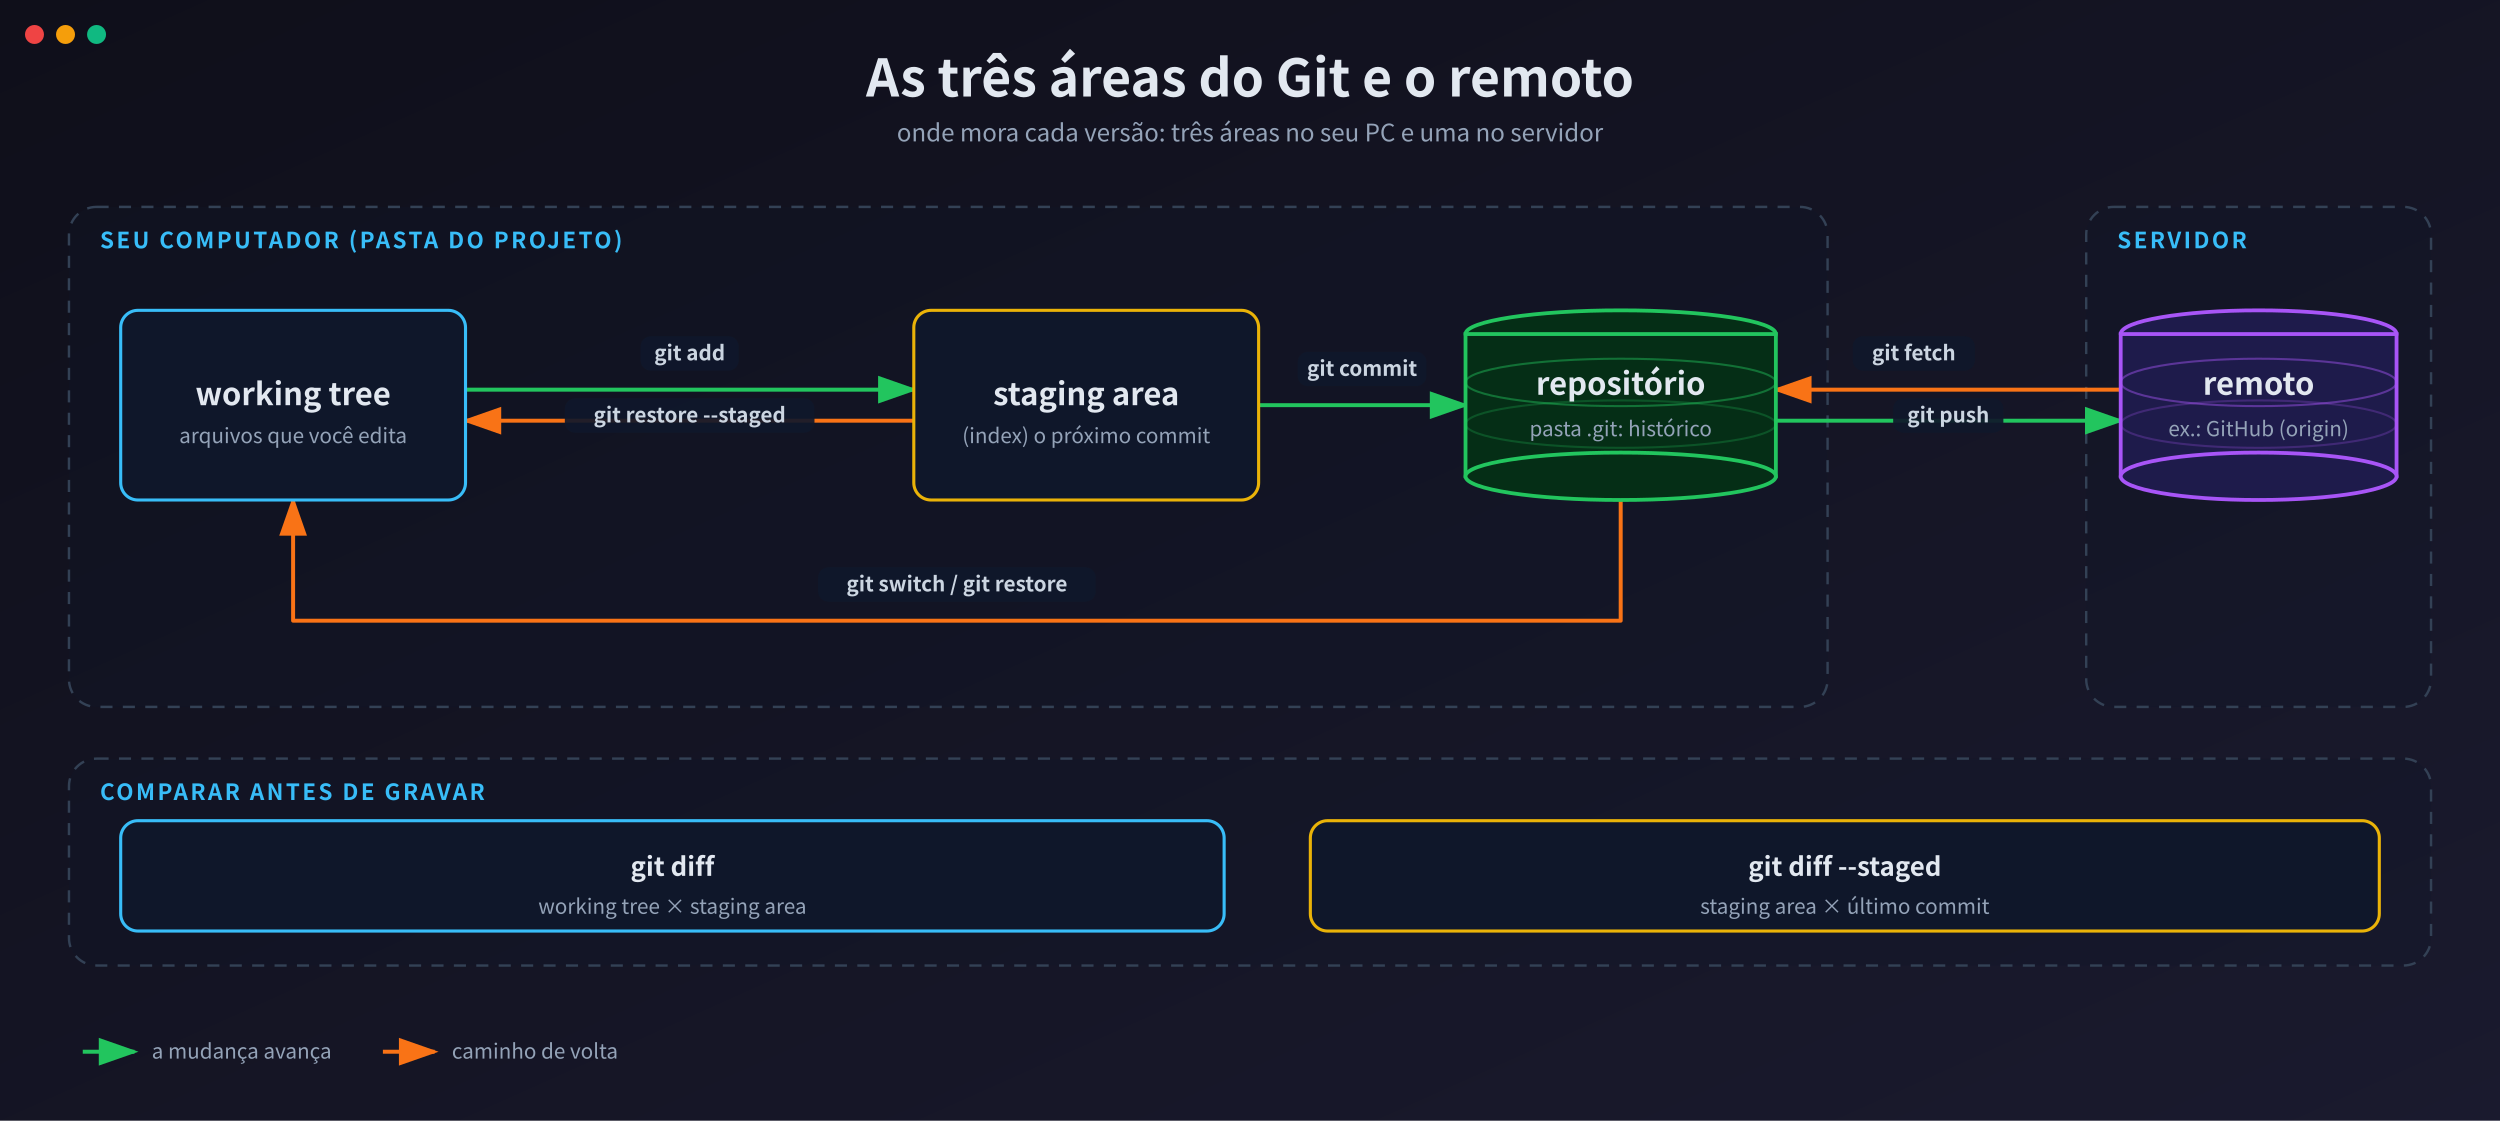
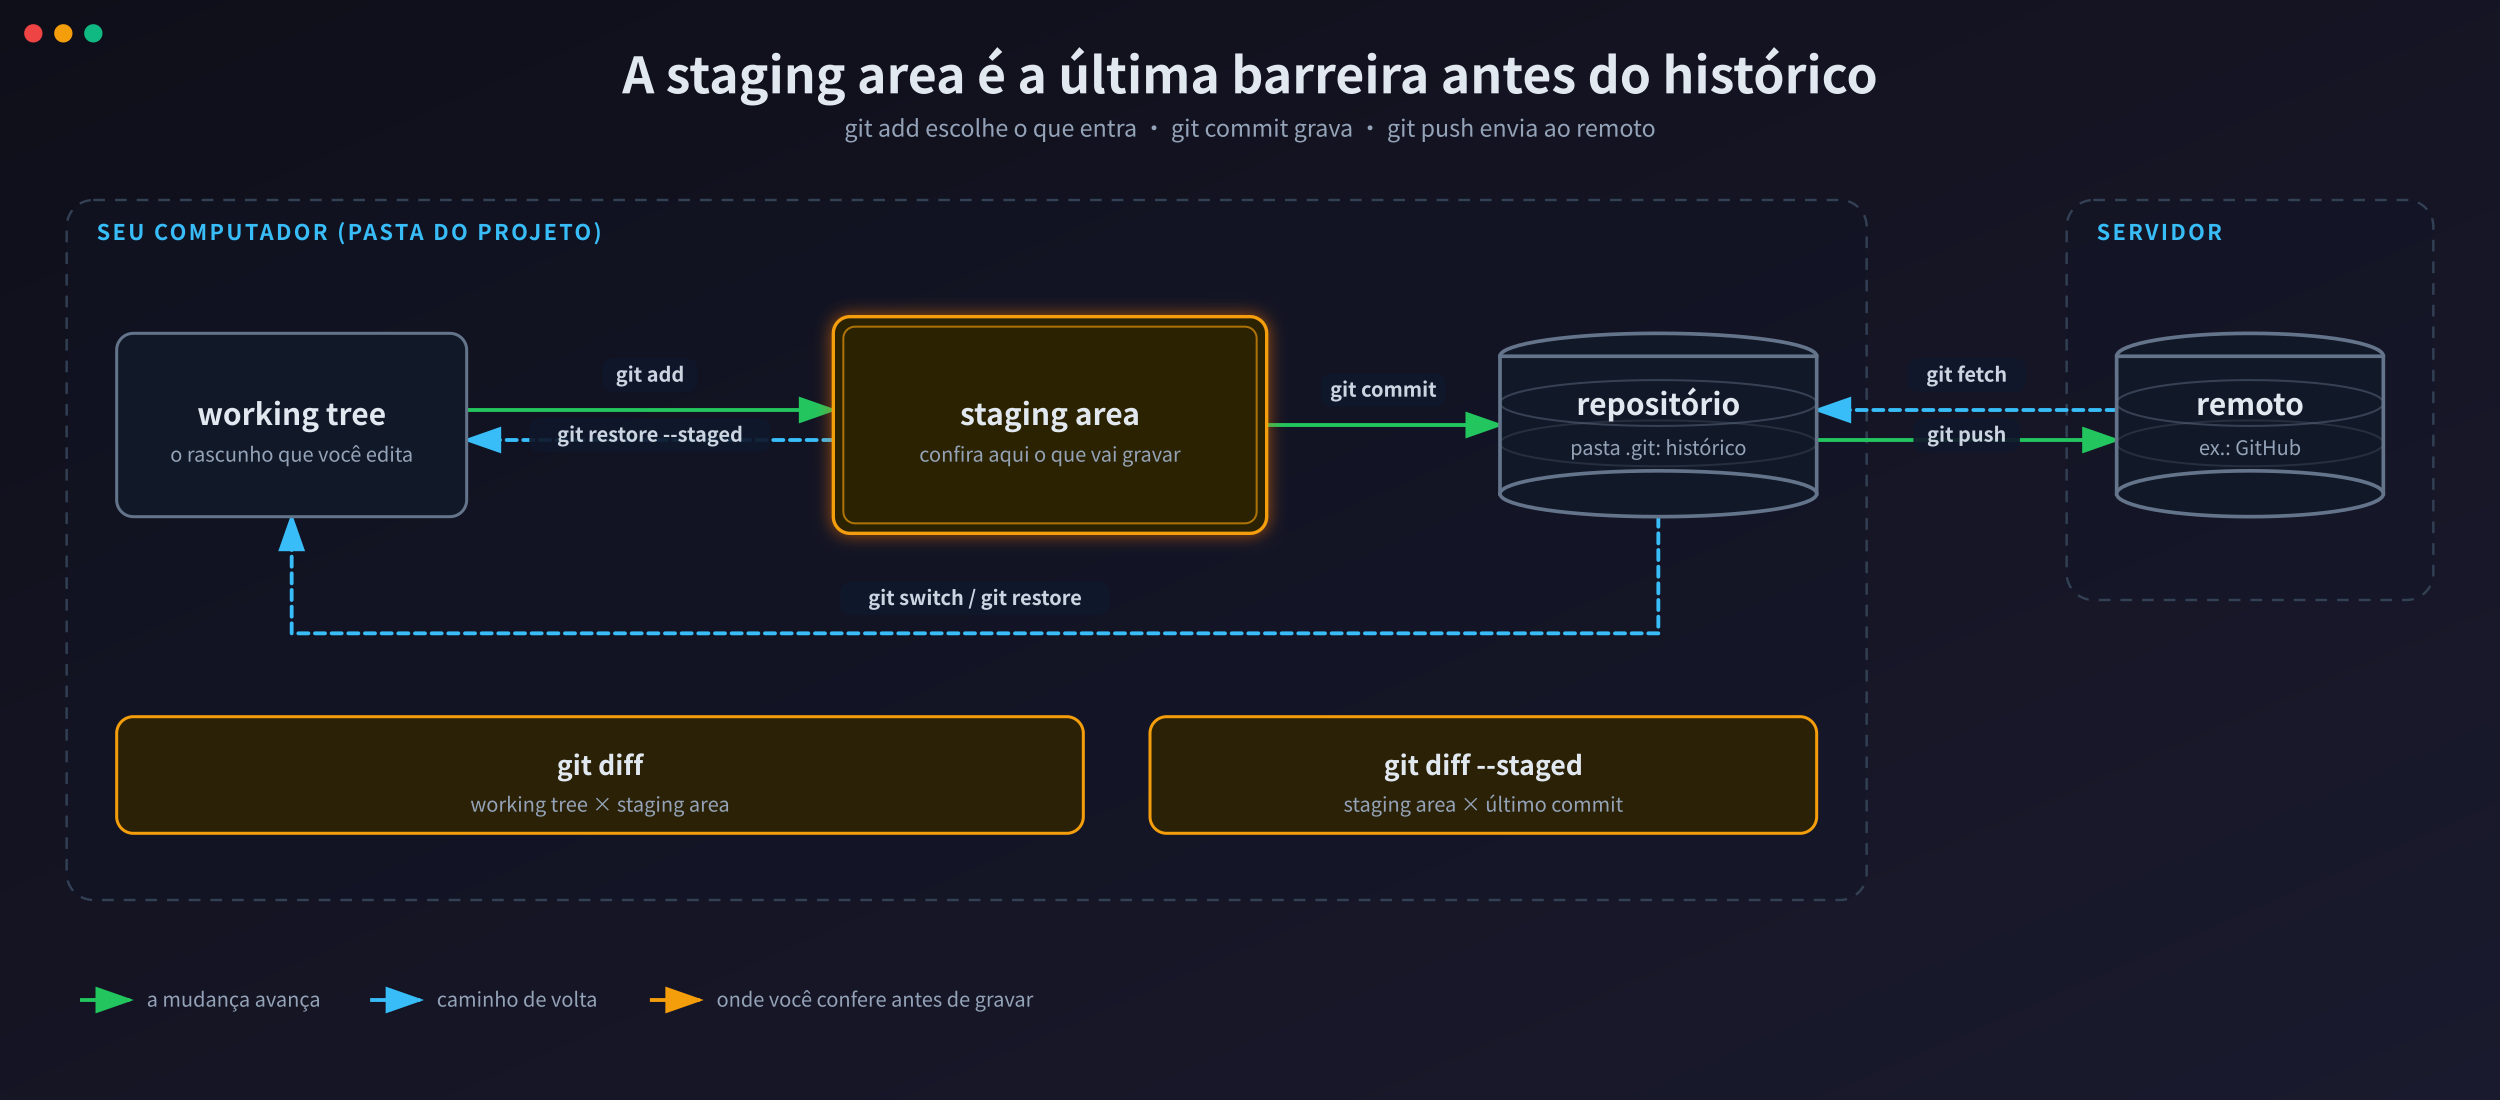
- <svg xmlns="http://www.w3.org/2000/svg" viewBox="0 0 1450 650" width="1450" height="650" data-generator="fireworks-tech-graph" data-schema-version="1" data-text-metrics="heuristic-v1" data-style-id="2" data-visual-theme="Dark Terminal" data-diagram-type="architecture" data-motion-scene="" data-semantic-profile="generic" data-semantic-valid="true" data-quality-profile="showcase" data-max-bends-per-edge="2" data-max-total-bends="8" data-max-route-stretch="1.35" data-max-bridged-crossings="0" data-min-node-gap="40.0" data-min-container-gutter="20.0" data-min-label-clearance="4.0" data-min-segment-length="16.0">
+ <svg xmlns="http://www.w3.org/2000/svg" viewBox="0 0 1500 660" width="1500" height="660" data-generator="fireworks-tech-graph" data-schema-version="1" data-text-metrics="heuristic-v1" data-style-id="2" data-visual-theme="Dark Terminal" data-diagram-type="architecture" data-motion-scene="" data-semantic-profile="generic" data-semantic-valid="true" data-quality-profile="showcase" data-max-bends-per-edge="2" data-max-total-bends="8" data-max-route-stretch="1.35" data-max-bridged-crossings="0" data-min-node-gap="40.0" data-min-container-gutter="20.0" data-min-label-clearance="4.0" data-min-segment-length="16.0">
  <defs>
    <marker id="arrowA" markerWidth="10" markerHeight="7" refX="9" refY="3.5" orient="auto">
      <polygon points="0 0, 10 3.5, 0 7" fill="#a855f7" />
    </marker>
    <marker id="arrowB" markerWidth="10" markerHeight="7" refX="9" refY="3.5" orient="auto">
      <polygon points="0 0, 10 3.5, 0 7" fill="#22c55e" />
    </marker>
    <marker id="arrowC" markerWidth="10" markerHeight="7" refX="9" refY="3.5" orient="auto">
      <polygon points="0 0, 10 3.5, 0 7" fill="#38bdf8" />
    </marker>
    <marker id="arrowE" markerWidth="10" markerHeight="7" refX="9" refY="3.5" orient="auto">
      <polygon points="0 0, 10 3.5, 0 7" fill="#fb7185" />
    </marker>
    <marker id="arrowF" markerWidth="10" markerHeight="7" refX="9" refY="3.5" orient="auto">
      <polygon points="0 0, 10 3.5, 0 7" fill="#f59e0b" />
    </marker>
    <marker id="arrowG" markerWidth="10" markerHeight="7" refX="9" refY="3.5" orient="auto">
      <polygon points="0 0, 10 3.5, 0 7" fill="#f97316" />
    </marker>
    <marker id="arrowH" markerWidth="10" markerHeight="7" refX="9" refY="3.5" orient="auto">
      <polygon points="0 0, 10 3.5, 0 7" fill="#94a3b8" />
    </marker>
    <linearGradient id="terminalGradient" x1="0%" y1="0%" x2="100%" y2="100%">
      <stop offset="0%" stop-color="#0f0f1a" />
      <stop offset="100%" stop-color="#1a1a2e" />
    </linearGradient>
    <filter id="glowBlue" x="-30%" y="-30%" width="160%" height="160%">
      <feDropShadow dx="0" dy="0" stdDeviation="5" flood-color="#3b82f6" flood-opacity="0.65" />
    </filter>
    <filter id="glowPurple" x="-30%" y="-30%" width="160%" height="160%">
      <feDropShadow dx="0" dy="0" stdDeviation="5" flood-color="#a855f7" flood-opacity="0.72" />
    </filter>
    <filter id="glowGreen" x="-30%" y="-30%" width="160%" height="160%">
      <feDropShadow dx="0" dy="0" stdDeviation="5" flood-color="#22c55e" flood-opacity="0.62" />
    </filter>
    <filter id="glowOrange" x="-30%" y="-30%" width="160%" height="160%">
      <feDropShadow dx="0" dy="0" stdDeviation="5" flood-color="#f97316" flood-opacity="0.62" />
    </filter>
    <style>
    text { font-family: 'SF Mono', 'Fira Code', Menlo, 'Noto Sans CJK SC', 'Microsoft YaHei', 'SimHei', monospace; }
    .title { font-size: 30px; font-weight: 700; fill: #e2e8f0; }
    .subtitle { font-size: 14px; font-weight: 500; fill: #94a3b8; }
    .section { font-size: 13px; font-weight: 700; fill: #38bdf8; letter-spacing: 1.4px; }
    .section-sub { font-size: 12px; font-weight: 500; fill: #94a3b8; }
    .node-title { font-weight: 700; fill: #e2e8f0; }
    .node-sub { font-weight: 500; fill: #94a3b8; }
    .node-type { font-size: 12px; font-weight: 700; fill: #94a3b8; letter-spacing: 0.08em; }
    .arrow-label { font-size: 12px; font-weight: 600; fill: #cbd5e1; }
    .legend { font-size: 12px; font-weight: 500; fill: #94a3b8; }
    .footnote { font-size: 12px; font-weight: 500; fill: #94a3b8; }
    .metric-label { font-size: 8.5px; font-weight: 700; fill: #94a3b8; text-transform: uppercase; }
    .metric-value { font-size: 9.5px; font-weight: 700; fill: #e2e8f0; }
    </style>
  </defs>
-   <rect data-graph-role="background" width="1450.0" height="650.0" fill="url(#terminalGradient)" />
+   <rect data-graph-role="background" width="1500.0" height="660.0" fill="url(#terminalGradient)" />
  <circle cx="20.0" cy="20" r="5.5" fill="#ef4444" />
  <circle cx="38.0" cy="20" r="5.5" fill="#f59e0b" />
  <circle cx="56.0" cy="20" r="5.5" fill="#10b981" />
-   <text x="725.0" y="56" text-anchor="middle" class="title">As três áreas do Git e o remoto</text>
-   <text x="725.0" y="82" text-anchor="middle" class="subtitle">onde mora cada versão: três áreas no seu PC e uma no servidor</text>
-   <g id="pc" data-graph-role="container" data-container-id="pc" data-semantic-role="boundary" data-graph-bounds="40,120,1060,410">
-     <rect data-graph-role="container" x="40.0" y="120.0" width="1020.0" height="290.0" rx="16.0" fill="rgba(15,23,42,0.28)" stroke="#334155" stroke-width="1.4" stroke-dasharray="7 6" />
+   <text x="750.0" y="56" text-anchor="middle" class="title">A staging area é a última barreira antes do histórico</text>
+   <text x="750.0" y="82" text-anchor="middle" class="subtitle">git add escolhe o que entra · git commit grava · git push envia ao remoto</text>
+   <g id="pc" data-graph-role="container" data-container-id="pc" data-semantic-role="boundary" data-graph-bounds="40,120,1120,540">
+     <rect data-graph-role="container" x="40.0" y="120.0" width="1080.0" height="420.0" rx="16.0" fill="rgba(15,23,42,0.28)" stroke="#334155" stroke-width="1.4" stroke-dasharray="7 6" />
    <text x="58.0" y="144.0" class="section">SEU COMPUTADOR (PASTA DO PROJETO)</text>
    <rect id="pc-header" data-graph-role="reserved" data-reserved-kind="container-header" x="48" y="126" width="270.5" height="30" fill="none" stroke="none" />
  </g>
-   <g id="server" data-graph-role="container" data-container-id="server" data-semantic-role="boundary" data-graph-bounds="1210,120,1410,410">
-     <rect data-graph-role="container" x="1210.0" y="120.0" width="200.0" height="290.0" rx="16.0" fill="rgba(15,23,42,0.28)" stroke="#334155" stroke-width="1.4" stroke-dasharray="7 6" />
-     <text x="1228.0" y="144.0" class="section">SERVIDOR</text>
-     <rect id="server-header" data-graph-role="reserved" data-reserved-kind="container-header" x="1218" y="126" width="86.94" height="30" fill="none" stroke="none" />
+   <g id="server" data-graph-role="container" data-container-id="server" data-semantic-role="boundary" data-graph-bounds="1240,120,1460,360">
+     <rect data-graph-role="container" x="1240.0" y="120.0" width="220.0" height="240.0" rx="16.0" fill="rgba(15,23,42,0.28)" stroke="#334155" stroke-width="1.4" stroke-dasharray="7 6" />
+     <text x="1258.0" y="144.0" class="section">SERVIDOR</text>
+     <rect id="server-header" data-graph-role="reserved" data-reserved-kind="container-header" x="1248" y="126" width="86.94" height="30" fill="none" stroke="none" />
  </g>
-   <g id="compare" data-graph-role="container" data-container-id="compare" data-semantic-role="boundary" data-graph-bounds="40,440,1410,560">
-     <rect data-graph-role="container" x="40.0" y="440.0" width="1370.0" height="120.0" rx="16.0" fill="rgba(15,23,42,0.28)" stroke="#334155" stroke-width="1.4" stroke-dasharray="7 6" />
-     <text x="58.0" y="464.0" class="section">COMPARAR ANTES DE GRAVAR</text>
-     <rect id="compare-header" data-graph-role="reserved" data-reserved-kind="container-header" x="48" y="446" width="205.5" height="30" fill="none" stroke="none" />
+   <path id="checkout" data-graph-role="edge" data-edge-id="checkout" data-source="repo" data-target="wt" data-edge-kind="flow" data-topic-id="" data-flow="read" data-motion-role="" data-motion-stage="" data-motion-order="" data-protocol="" data-via="" data-critical-path-id="" data-critical-hop="" data-critical-hops="" data-critical="false" data-bends="2" data-route-stretch="1.171" data-bridges="" d="M 995,310 L 995,380 L 175,380 L 175,310" fill="none" stroke="#38bdf8" stroke-width="2.3" stroke-linecap="round" stroke-linejoin="round" marker-end="url(#arrowC)" stroke-dasharray="6,4" />
+   <path id="add" data-graph-role="edge" data-edge-id="add" data-source="wt" data-target="stage" data-edge-kind="flow" data-topic-id="" data-flow="write" data-motion-role="" data-motion-stage="" data-motion-order="" data-protocol="" data-via="" data-critical-path-id="" data-critical-hop="" data-critical-hops="" data-critical="false" data-bends="0" data-route-stretch="1.0" data-bridges="" d="M 280,246 L 500,246" fill="none" stroke="#22c55e" stroke-width="2.3" stroke-linecap="round" stroke-linejoin="round" marker-end="url(#arrowB)" />
+   <path id="unstage" data-graph-role="edge" data-edge-id="unstage" data-source="stage" data-target="wt" data-edge-kind="flow" data-topic-id="" data-flow="read" data-motion-role="" data-motion-stage="" data-motion-order="" data-protocol="" data-via="" data-critical-path-id="" data-critical-hop="" data-critical-hops="" data-critical="false" data-bends="0" data-route-stretch="1.0" data-bridges="" d="M 500,264 L 280,264" fill="none" stroke="#38bdf8" stroke-width="2.3" stroke-linecap="round" stroke-linejoin="round" marker-end="url(#arrowC)" stroke-dasharray="6,4" />
+   <path id="commit" data-graph-role="edge" data-edge-id="commit" data-source="stage" data-target="repo" data-edge-kind="flow" data-topic-id="" data-flow="write" data-motion-role="" data-motion-stage="" data-motion-order="" data-protocol="" data-via="" data-critical-path-id="" data-critical-hop="" data-critical-hops="" data-critical="false" data-bends="0" data-route-stretch="1.0" data-bridges="" d="M 760,255 L 900,255" fill="none" stroke="#22c55e" stroke-width="2.3" stroke-linecap="round" stroke-linejoin="round" marker-end="url(#arrowB)" />
+   <path id="fetch" data-graph-role="edge" data-edge-id="fetch" data-source="remote" data-target="repo" data-edge-kind="flow" data-topic-id="" data-flow="read" data-motion-role="" data-motion-stage="" data-motion-order="" data-protocol="" data-via="" data-critical-path-id="" data-critical-hop="" data-critical-hops="" data-critical="false" data-bends="0" data-route-stretch="1.0" data-bridges="" d="M 1270,246 L 1090,246" fill="none" stroke="#38bdf8" stroke-width="2.3" stroke-linecap="round" stroke-linejoin="round" marker-end="url(#arrowC)" stroke-dasharray="6,4" />
+   <path id="push" data-graph-role="edge" data-edge-id="push" data-source="repo" data-target="remote" data-edge-kind="flow" data-topic-id="" data-flow="write" data-motion-role="" data-motion-stage="" data-motion-order="" data-protocol="" data-via="" data-critical-path-id="" data-critical-hop="" data-critical-hops="" data-critical="false" data-bends="0" data-route-stretch="1.0" data-bridges="" d="M 1090,264 L 1270,264" fill="none" stroke="#22c55e" stroke-width="2.3" stroke-linecap="round" stroke-linejoin="round" marker-end="url(#arrowB)" />
+   <g id="node-wt" data-graph-role="node" data-node-id="wt" data-semantic-role="rect" data-motion-role="" data-motion-stage="" data-motion-order="" data-parent="" data-deployment-id="" data-topic-id="" data-span-id="" data-station-order="" data-status="" data-start-ms="" data-duration-ms="" data-parent-span="" data-graph-bounds="70,200,280,310">
+     <rect x="70.0" y="200.0" width="210.0" height="110.0" rx="10.0" fill="#111827" stroke="#64748b" stroke-width="1.8" />
+     <text data-text-role="title" data-full-text="working tree" data-text-max-width="186.0" x="175.0" y="255.0" text-anchor="middle" class="node-title" font-size="18">working tree</text>
+     <text data-text-role="subtitle" data-full-text="o rascunho que você edita" data-text-max-width="186.0" x="175.0" y="277.0" text-anchor="middle" class="node-sub" font-size="12">o rascunho que você edita</text>
  </g>
-   <path id="fetch" data-graph-role="edge" data-edge-id="fetch" data-source="remote" data-target="repo" data-edge-kind="flow" data-topic-id="" data-flow="feedback" data-motion-role="" data-motion-stage="" data-motion-order="" data-protocol="" data-via="" data-critical-path-id="" data-critical-hop="" data-critical-hops="" data-critical="false" data-bends="0" data-route-stretch="1.0" data-bridges="" d="M 1230,226 L 1130,226 L 1030,226" fill="none" stroke="#f97316" stroke-width="2.3" stroke-linecap="round" stroke-linejoin="round" marker-end="url(#arrowG)" />
-   <path id="checkout" data-graph-role="edge" data-edge-id="checkout" data-source="repo" data-target="wt" data-edge-kind="flow" data-topic-id="" data-flow="feedback" data-motion-role="" data-motion-stage="" data-motion-order="" data-protocol="" data-via="" data-critical-path-id="" data-critical-hop="" data-critical-hops="" data-critical="false" data-bends="2" data-route-stretch="1.182" data-bridges="" d="M 940,290 L 940,360 L 170,360 L 170,290" fill="none" stroke="#f97316" stroke-width="2.3" stroke-linecap="round" stroke-linejoin="round" marker-end="url(#arrowG)" />
-   <path id="add" data-graph-role="edge" data-edge-id="add" data-source="wt" data-target="stage" data-edge-kind="flow" data-topic-id="" data-flow="write" data-motion-role="" data-motion-stage="" data-motion-order="" data-protocol="" data-via="" data-critical-path-id="" data-critical-hop="" data-critical-hops="" data-critical="false" data-bends="0" data-route-stretch="1.0" data-bridges="" d="M 270,226 L 530,226" fill="none" stroke="#22c55e" stroke-width="2.3" stroke-linecap="round" stroke-linejoin="round" marker-end="url(#arrowB)" />
-   <path id="unstage" data-graph-role="edge" data-edge-id="unstage" data-source="stage" data-target="wt" data-edge-kind="flow" data-topic-id="" data-flow="feedback" data-motion-role="" data-motion-stage="" data-motion-order="" data-protocol="" data-via="" data-critical-path-id="" data-critical-hop="" data-critical-hops="" data-critical="false" data-bends="0" data-route-stretch="1.0" data-bridges="" d="M 530,244 L 270,244" fill="none" stroke="#f97316" stroke-width="2.3" stroke-linecap="round" stroke-linejoin="round" marker-end="url(#arrowG)" />
-   <path id="commit" data-graph-role="edge" data-edge-id="commit" data-source="stage" data-target="repo" data-edge-kind="flow" data-topic-id="" data-flow="write" data-motion-role="" data-motion-stage="" data-motion-order="" data-protocol="" data-via="" data-critical-path-id="" data-critical-hop="" data-critical-hops="" data-critical="false" data-bends="0" data-route-stretch="1.0" data-bridges="" d="M 730,235 L 850,235" fill="none" stroke="#22c55e" stroke-width="2.3" stroke-linecap="round" stroke-linejoin="round" marker-end="url(#arrowB)" />
-   <path id="push" data-graph-role="edge" data-edge-id="push" data-source="repo" data-target="remote" data-edge-kind="flow" data-topic-id="" data-flow="write" data-motion-role="" data-motion-stage="" data-motion-order="" data-protocol="" data-via="" data-critical-path-id="" data-critical-hop="" data-critical-hops="" data-critical="false" data-bends="0" data-route-stretch="1.0" data-bridges="" d="M 1030,244 L 1230,244" fill="none" stroke="#22c55e" stroke-width="2.3" stroke-linecap="round" stroke-linejoin="round" marker-end="url(#arrowB)" />
-   <g id="node-wt" data-graph-role="node" data-node-id="wt" data-semantic-role="rect" data-motion-role="" data-motion-stage="" data-motion-order="" data-parent="" data-deployment-id="" data-topic-id="" data-span-id="" data-station-order="" data-status="" data-start-ms="" data-duration-ms="" data-parent-span="" data-graph-bounds="70,180,270,290">
-     <rect x="70.0" y="180.0" width="200.0" height="110.0" rx="10.0" fill="#0f172a" stroke="#38bdf8" stroke-width="1.8" />
-     <text data-text-role="title" data-full-text="working tree" data-text-max-width="176.0" x="170.0" y="235.0" text-anchor="middle" class="node-title" font-size="18">working tree</text>
-     <text data-text-role="subtitle" data-full-text="arquivos que você edita" data-text-max-width="176.0" x="170.0" y="257.0" text-anchor="middle" class="node-sub" font-size="12">arquivos que você edita</text>
+   <g id="node-stage" data-graph-role="node" data-node-id="stage" data-semantic-role="double_rect" data-motion-role="" data-motion-stage="" data-motion-order="" data-parent="" data-deployment-id="" data-topic-id="" data-span-id="" data-station-order="" data-status="" data-start-ms="" data-duration-ms="" data-parent-span="" data-graph-bounds="500,190,760,320">
+     <rect x="500.0" y="190.0" width="260.0" height="130.0" rx="10.0" fill="#2a2106" stroke="#f59e0b" stroke-width="2.0" filter="url(#glowOrange)" />
+     <rect x="506.0" y="196.0" width="248.0" height="118.0" rx="7.0" fill="none" stroke="#f59e0b" stroke-width="1.2" opacity="0.65" />
+     <text data-text-role="title" data-full-text="staging area" data-text-max-width="228.0" x="630.0" y="255.0" text-anchor="middle" class="node-title" font-size="18">staging area</text>
+     <text data-text-role="subtitle" data-full-text="confira aqui o que vai gravar" data-text-max-width="228.0" x="630.0" y="277.0" text-anchor="middle" class="node-sub" font-size="12">confira aqui o que vai gravar</text>
  </g>
-   <g id="node-stage" data-graph-role="node" data-node-id="stage" data-semantic-role="rect" data-motion-role="" data-motion-stage="" data-motion-order="" data-parent="" data-deployment-id="" data-topic-id="" data-span-id="" data-station-order="" data-status="" data-start-ms="" data-duration-ms="" data-parent-span="" data-graph-bounds="530,180,730,290">
-     <rect x="530.0" y="180.0" width="200.0" height="110.0" rx="10.0" fill="#0f172a" stroke="#eab308" stroke-width="1.8" />
-     <text data-text-role="title" data-full-text="staging area" data-text-max-width="176.0" x="630.0" y="235.0" text-anchor="middle" class="node-title" font-size="18">staging area</text>
-     <text data-text-role="subtitle" data-full-text="(index) o próximo commit" data-text-max-width="176.0" x="630.0" y="257.0" text-anchor="middle" class="node-sub" font-size="12">(index) o próximo commit</text>
+   <g id="node-repo" data-graph-role="node" data-node-id="repo" data-semantic-role="cylinder" data-motion-role="" data-motion-stage="" data-motion-order="" data-parent="" data-deployment-id="" data-topic-id="" data-span-id="" data-station-order="" data-status="" data-start-ms="" data-duration-ms="" data-parent-span="" data-graph-bounds="900,200,1090,310">
+     <ellipse cx="995.0" cy="213.75" rx="95.0" ry="13.75" fill="#111827" stroke="#64748b" stroke-width="2.2" />
+     <rect x="900.0" y="213.75" width="190.0" height="82.5" fill="#111827" stroke="#64748b" stroke-width="2.2" />
+     <ellipse cx="995.0" cy="296.25" rx="95.0" ry="13.75" fill="#111827" stroke="#64748b" stroke-width="2.2" />
+     <ellipse cx="995.0" cy="241.8" rx="95.0" ry="13.75" fill="none" stroke="#64748b" stroke-opacity="0.45" stroke-width="1.2" />
+     <ellipse cx="995.0" cy="266.0" rx="95.0" ry="13.75" fill="none" stroke="#64748b" stroke-opacity="0.25" stroke-width="1.2" />
+     <text data-text-role="title" data-full-text="repositório" data-text-max-width="166.0" x="995.0" y="249.0" text-anchor="middle" class="node-title" font-size="18">repositório</text>
+     <text data-text-role="subtitle" data-full-text="pasta .git: histórico" data-text-max-width="166.0" x="995.0" y="273.0" text-anchor="middle" class="node-sub" font-size="12">pasta .git: histórico</text>
  </g>
-   <g id="node-repo" data-graph-role="node" data-node-id="repo" data-semantic-role="cylinder" data-motion-role="" data-motion-stage="" data-motion-order="" data-parent="" data-deployment-id="" data-topic-id="" data-span-id="" data-station-order="" data-status="" data-start-ms="" data-duration-ms="" data-parent-span="" data-graph-bounds="850,180,1030,290">
-     <ellipse cx="940.0" cy="193.75" rx="90.0" ry="13.75" fill="#052e16" stroke="#22c55e" stroke-width="2.2" />
-     <rect x="850.0" y="193.75" width="180.0" height="82.5" fill="#052e16" stroke="#22c55e" stroke-width="2.2" />
-     <ellipse cx="940.0" cy="276.25" rx="90.0" ry="13.75" fill="#052e16" stroke="#22c55e" stroke-width="2.2" />
-     <ellipse cx="940.0" cy="221.8" rx="90.0" ry="13.75" fill="none" stroke="#22c55e" stroke-opacity="0.45" stroke-width="1.2" />
-     <ellipse cx="940.0" cy="246.0" rx="90.0" ry="13.75" fill="none" stroke="#22c55e" stroke-opacity="0.25" stroke-width="1.2" />
-     <text data-text-role="title" data-full-text="repositório" data-text-max-width="156.0" x="940.0" y="229.0" text-anchor="middle" class="node-title" font-size="18">repositório</text>
-     <text data-text-role="subtitle" data-full-text="pasta .git: histórico" data-text-max-width="156.0" x="940.0" y="253.0" text-anchor="middle" class="node-sub" font-size="12">pasta .git: histórico</text>
+   <g id="node-remote" data-graph-role="node" data-node-id="remote" data-semantic-role="cylinder" data-motion-role="" data-motion-stage="" data-motion-order="" data-parent="" data-deployment-id="" data-topic-id="" data-span-id="" data-station-order="" data-status="" data-start-ms="" data-duration-ms="" data-parent-span="" data-graph-bounds="1270,200,1430,310">
+     <ellipse cx="1350.0" cy="213.75" rx="80.0" ry="13.75" fill="#111827" stroke="#64748b" stroke-width="2.2" />
+     <rect x="1270.0" y="213.75" width="160.0" height="82.5" fill="#111827" stroke="#64748b" stroke-width="2.2" />
+     <ellipse cx="1350.0" cy="296.25" rx="80.0" ry="13.75" fill="#111827" stroke="#64748b" stroke-width="2.2" />
+     <ellipse cx="1350.0" cy="241.8" rx="80.0" ry="13.75" fill="none" stroke="#64748b" stroke-opacity="0.45" stroke-width="1.2" />
+     <ellipse cx="1350.0" cy="266.0" rx="80.0" ry="13.75" fill="none" stroke="#64748b" stroke-opacity="0.25" stroke-width="1.2" />
+     <text data-text-role="title" data-full-text="remoto" data-text-max-width="136.0" x="1350.0" y="249.0" text-anchor="middle" class="node-title" font-size="18">remoto</text>
+     <text data-text-role="subtitle" data-full-text="ex.: GitHub" data-text-max-width="136.0" x="1350.0" y="273.0" text-anchor="middle" class="node-sub" font-size="12">ex.: GitHub</text>
  </g>
-   <g id="node-remote" data-graph-role="node" data-node-id="remote" data-semantic-role="cylinder" data-motion-role="" data-motion-stage="" data-motion-order="" data-parent="" data-deployment-id="" data-topic-id="" data-span-id="" data-station-order="" data-status="" data-start-ms="" data-duration-ms="" data-parent-span="" data-graph-bounds="1230,180,1390,290">
-     <ellipse cx="1310.0" cy="193.75" rx="80.0" ry="13.75" fill="#1e1b4b" stroke="#a855f7" stroke-width="2.2" />
-     <rect x="1230.0" y="193.75" width="160.0" height="82.5" fill="#1e1b4b" stroke="#a855f7" stroke-width="2.2" />
-     <ellipse cx="1310.0" cy="276.25" rx="80.0" ry="13.75" fill="#1e1b4b" stroke="#a855f7" stroke-width="2.2" />
-     <ellipse cx="1310.0" cy="221.8" rx="80.0" ry="13.75" fill="none" stroke="#a855f7" stroke-opacity="0.45" stroke-width="1.2" />
-     <ellipse cx="1310.0" cy="246.0" rx="80.0" ry="13.75" fill="none" stroke="#a855f7" stroke-opacity="0.25" stroke-width="1.2" />
-     <text data-text-role="title" data-full-text="remoto" data-text-max-width="136.0" x="1310.0" y="229.0" text-anchor="middle" class="node-title" font-size="18">remoto</text>
-     <text data-text-role="subtitle" data-full-text="ex.: GitHub (origin)" data-text-max-width="136.0" x="1310.0" y="253.0" text-anchor="middle" class="node-sub" font-size="12">ex.: GitHub (origin)</text>
+   <g id="node-diff" data-graph-role="node" data-node-id="diff" data-semantic-role="rect" data-motion-role="" data-motion-stage="" data-motion-order="" data-parent="" data-deployment-id="" data-topic-id="" data-span-id="" data-station-order="" data-status="" data-start-ms="" data-duration-ms="" data-parent-span="" data-graph-bounds="70,430,650,500">
+     <rect x="70.0" y="430.0" width="580.0" height="70.0" rx="10.0" fill="#2a2106" stroke="#f59e0b" stroke-width="1.8" />
+     <text data-text-role="title" data-full-text="git diff" data-text-max-width="556.0" x="360.0" y="465.0" text-anchor="middle" class="node-title" font-size="16.0">git diff</text>
+     <text data-text-role="subtitle" data-full-text="working tree × staging area" data-text-max-width="556.0" x="360.0" y="487.0" text-anchor="middle" class="node-sub" font-size="12">working tree × staging area</text>
  </g>
-   <g id="node-diff" data-graph-role="node" data-node-id="diff" data-semantic-role="rect" data-motion-role="" data-motion-stage="" data-motion-order="" data-parent="" data-deployment-id="" data-topic-id="" data-span-id="" data-station-order="" data-status="" data-start-ms="" data-duration-ms="" data-parent-span="" data-graph-bounds="70,476,710,540">
-     <rect x="70.0" y="476.0" width="640.0" height="64.0" rx="10.0" fill="#0f172a" stroke="#38bdf8" stroke-width="1.8" />
-     <text data-text-role="title" data-full-text="git diff" data-text-max-width="616.0" x="390.0" y="508.0" text-anchor="middle" class="node-title" font-size="15.0">git diff</text>
-     <text data-text-role="subtitle" data-full-text="working tree × staging area" data-text-max-width="616.0" x="390.0" y="530.0" text-anchor="middle" class="node-sub" font-size="12">working tree × staging area</text>
+   <g id="node-diffstaged" data-graph-role="node" data-node-id="diffstaged" data-semantic-role="rect" data-motion-role="" data-motion-stage="" data-motion-order="" data-parent="" data-deployment-id="" data-topic-id="" data-span-id="" data-station-order="" data-status="" data-start-ms="" data-duration-ms="" data-parent-span="" data-graph-bounds="690,430,1090,500">
+     <rect x="690.0" y="430.0" width="400.0" height="70.0" rx="10.0" fill="#2a2106" stroke="#f59e0b" stroke-width="1.8" />
+     <text data-text-role="title" data-full-text="git diff --staged" data-text-max-width="376.0" x="890.0" y="465.0" text-anchor="middle" class="node-title" font-size="16.0">git diff --staged</text>
+     <text data-text-role="subtitle" data-full-text="staging area × último commit" data-text-max-width="376.0" x="890.0" y="487.0" text-anchor="middle" class="node-sub" font-size="12">staging area × último commit</text>
  </g>
-   <g id="node-diffstaged" data-graph-role="node" data-node-id="diffstaged" data-semantic-role="rect" data-motion-role="" data-motion-stage="" data-motion-order="" data-parent="" data-deployment-id="" data-topic-id="" data-span-id="" data-station-order="" data-status="" data-start-ms="" data-duration-ms="" data-parent-span="" data-graph-bounds="760,476,1380,540">
-     <rect x="760.0" y="476.0" width="620.0" height="64.0" rx="10.0" fill="#0f172a" stroke="#eab308" stroke-width="1.8" />
-     <text data-text-role="title" data-full-text="git diff --staged" data-text-max-width="596.0" x="1070.0" y="508.0" text-anchor="middle" class="node-title" font-size="15.0">git diff --staged</text>
-     <text data-text-role="subtitle" data-full-text="staging area × último commit" data-text-max-width="596.0" x="1070.0" y="530.0" text-anchor="middle" class="node-sub" font-size="12">staging area × último commit</text>
+   <g id="add-label" data-graph-role="label" data-owner="add" data-graph-bounds="361.52,215,418.48,235">
+     <rect x="361.52" y="215.0" width="56.96" height="20" rx="6" fill="#0f172a" opacity="0.92" />
+     <text x="390.0" y="229.0" text-anchor="middle" class="arrow-label">git add</text>
  </g>
-   <g id="add-label" data-graph-role="label" data-owner="add" data-graph-bounds="371.52,195,428.48,215">
-     <rect x="371.52" y="195.0" width="56.96" height="20" rx="6" fill="#0f172a" opacity="0.92" />
-     <text x="400.0" y="209.0" text-anchor="middle" class="arrow-label">git add</text>
+   <g id="unstage-label" data-graph-role="label" data-owner="unstage" data-graph-bounds="317.6,251,462.4,271">
+     <rect x="317.6" y="251.0" width="144.8" height="20" rx="6" fill="#0f172a" opacity="0.92" />
+     <text x="390.0" y="265.0" text-anchor="middle" class="arrow-label">git restore --staged</text>
  </g>
-   <g id="unstage-label" data-graph-role="label" data-owner="unstage" data-graph-bounds="327.6,231,472.4,251">
-     <rect x="327.6" y="231.0" width="144.8" height="20" rx="6" fill="#0f172a" opacity="0.92" />
-     <text x="400.0" y="245.0" text-anchor="middle" class="arrow-label">git restore --staged</text>
+   <g id="commit-label" data-graph-role="label" data-owner="commit" data-graph-bounds="792.64,224,867.36,244">
+     <rect x="792.64" y="224.0" width="74.72" height="20" rx="6" fill="#0f172a" opacity="0.92" />
+     <text x="830.0" y="238.0" text-anchor="middle" class="arrow-label">git commit</text>
  </g>
-   <g id="commit-label" data-graph-role="label" data-owner="commit" data-graph-bounds="752.64,204,827.36,224">
-     <rect x="752.64" y="204.0" width="74.72" height="20" rx="6" fill="#0f172a" opacity="0.92" />
-     <text x="790.0" y="218.0" text-anchor="middle" class="arrow-label">git commit</text>
+   <g id="fetch-label" data-graph-role="label" data-owner="fetch" data-graph-bounds="1144.56,215,1215.44,235">
+     <rect x="1144.56" y="215.0" width="70.88" height="20" rx="6" fill="#0f172a" opacity="0.92" />
+     <text x="1180.0" y="229.0" text-anchor="middle" class="arrow-label">git fetch</text>
  </g>
-   <g id="push-label" data-graph-role="label" data-owner="push" data-graph-bounds="1098.04,231,1161.96,251">
-     <rect x="1098.04" y="231.0" width="63.92" height="20" rx="6" fill="#0f172a" opacity="0.92" />
-     <text x="1130.0" y="245.0" text-anchor="middle" class="arrow-label">git push</text>
+   <g id="push-label" data-graph-role="label" data-owner="push" data-graph-bounds="1148.04,251,1211.96,271">
+     <rect x="1148.04" y="251.0" width="63.92" height="20" rx="6" fill="#0f172a" opacity="0.92" />
+     <text x="1180.0" y="265.0" text-anchor="middle" class="arrow-label">git push</text>
  </g>
-   <g id="fetch-label" data-graph-role="label" data-owner="fetch" data-graph-bounds="1074.56,195,1145.44,215">
-     <rect x="1074.56" y="195.0" width="70.88" height="20" rx="6" fill="#0f172a" opacity="0.92" />
-     <text x="1110.0" y="209.0" text-anchor="middle" class="arrow-label">git fetch</text>
-   </g>
-   <g id="checkout-label" data-graph-role="label" data-owner="checkout" data-graph-bounds="474.44,329,635.56,349">
-     <rect x="474.44" y="329.0" width="161.12" height="20" rx="6" fill="#0f172a" opacity="0.92" />
-     <text x="555.0" y="343.0" text-anchor="middle" class="arrow-label">git switch / git restore</text>
+   <g id="checkout-label" data-graph-role="label" data-owner="checkout" data-graph-bounds="504.44,349,665.56,369">
+     <rect x="504.44" y="349.0" width="161.12" height="20" rx="6" fill="#0f172a" opacity="0.92" />
+     <text x="585.0" y="363.0" text-anchor="middle" class="arrow-label">git switch / git restore</text>
  </g>
  <g id="legend" data-graph-role="legend">
-     <rect id="legend-zone" data-graph-role="reserved" data-reserved-kind="legend" x="38" y="596" width="343.92" height="46" rx="10" fill="none" stroke="none" />
-     <line data-graph-role="decoration" x1="48.0" y1="610.0" x2="78.0" y2="610.0" stroke="#22c55e" stroke-width="2.3" marker-end="url(#arrowB)" />
-     <text data-graph-role="decoration" x="88.0" y="614.0" class="legend">a mudança avança</text>
-     <line data-graph-role="decoration" x1="222.08" y1="610.0" x2="252.08" y2="610.0" stroke="#f97316" stroke-width="2.3" marker-end="url(#arrowG)" />
-     <text data-graph-role="decoration" x="262.08" y="614.0" class="legend">caminho de volta</text>
+     <rect id="legend-zone" data-graph-role="reserved" data-reserved-kind="legend" x="38" y="586" width="628.4" height="46" rx="10" fill="none" stroke="none" />
+     <line data-graph-role="decoration" x1="48.0" y1="600.0" x2="78.0" y2="600.0" stroke="#22c55e" stroke-width="2.3" marker-end="url(#arrowB)" />
+     <text data-graph-role="decoration" x="88.0" y="604.0" class="legend">a mudança avança</text>
+     <line data-graph-role="decoration" x1="222.08" y1="600.0" x2="252.08" y2="600.0" stroke="#38bdf8" stroke-width="2.3" marker-end="url(#arrowC)" />
+     <text data-graph-role="decoration" x="262.08" y="604.0" class="legend">caminho de volta</text>
+     <line data-graph-role="decoration" x1="389.92" y1="600.0" x2="419.92" y2="600.0" stroke="#f59e0b" stroke-width="2.3" marker-end="url(#arrowF)" />
+     <text data-graph-role="decoration" x="429.92" y="604.0" class="legend">onde você confere antes de gravar</text>
  </g>
</svg>
